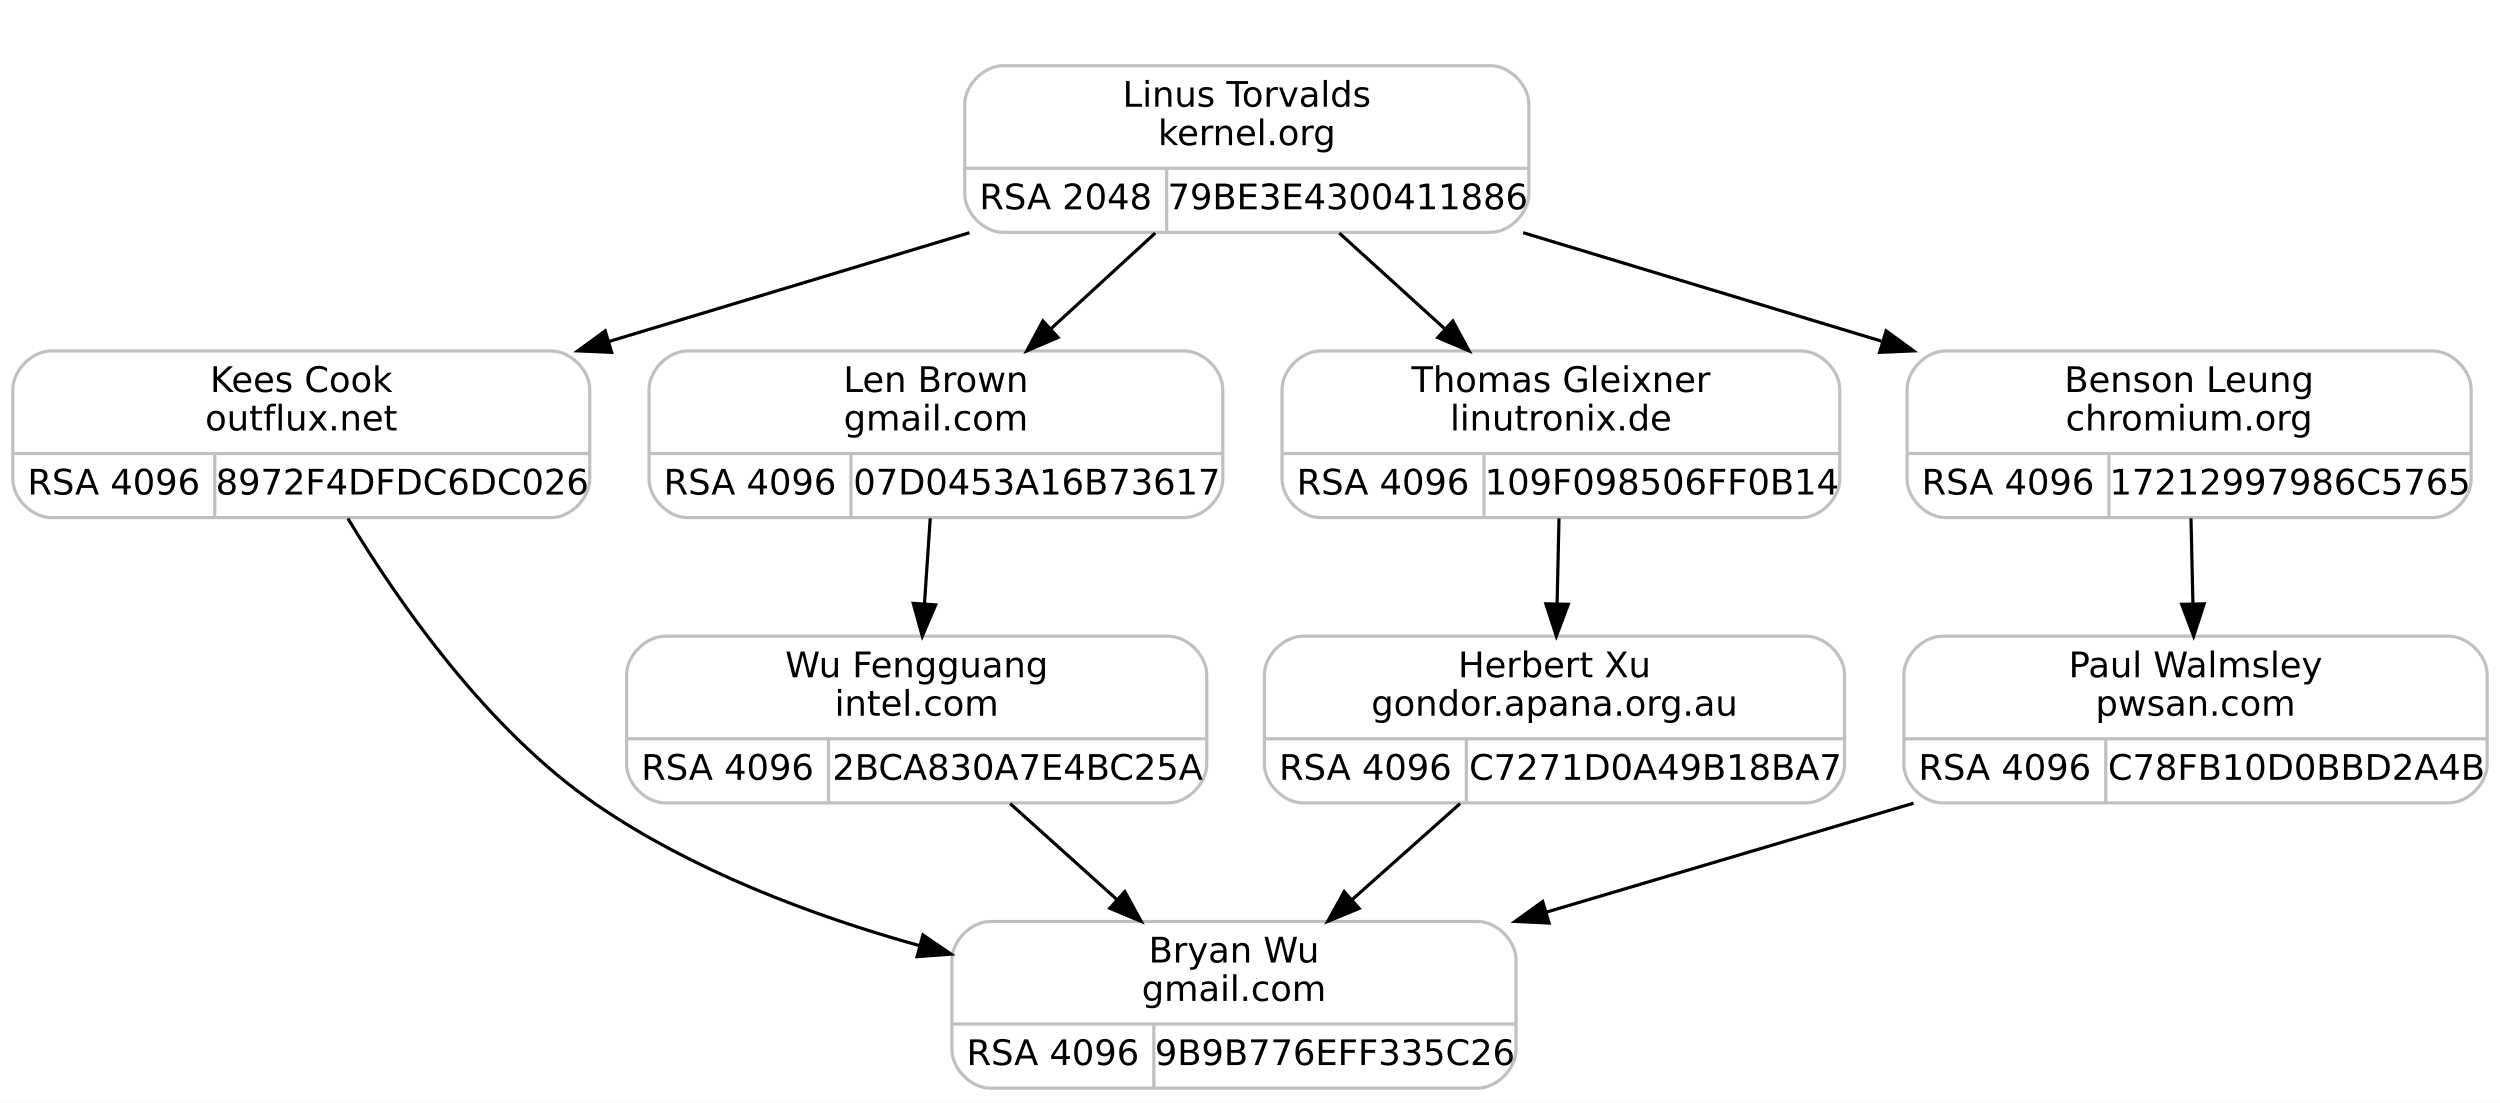
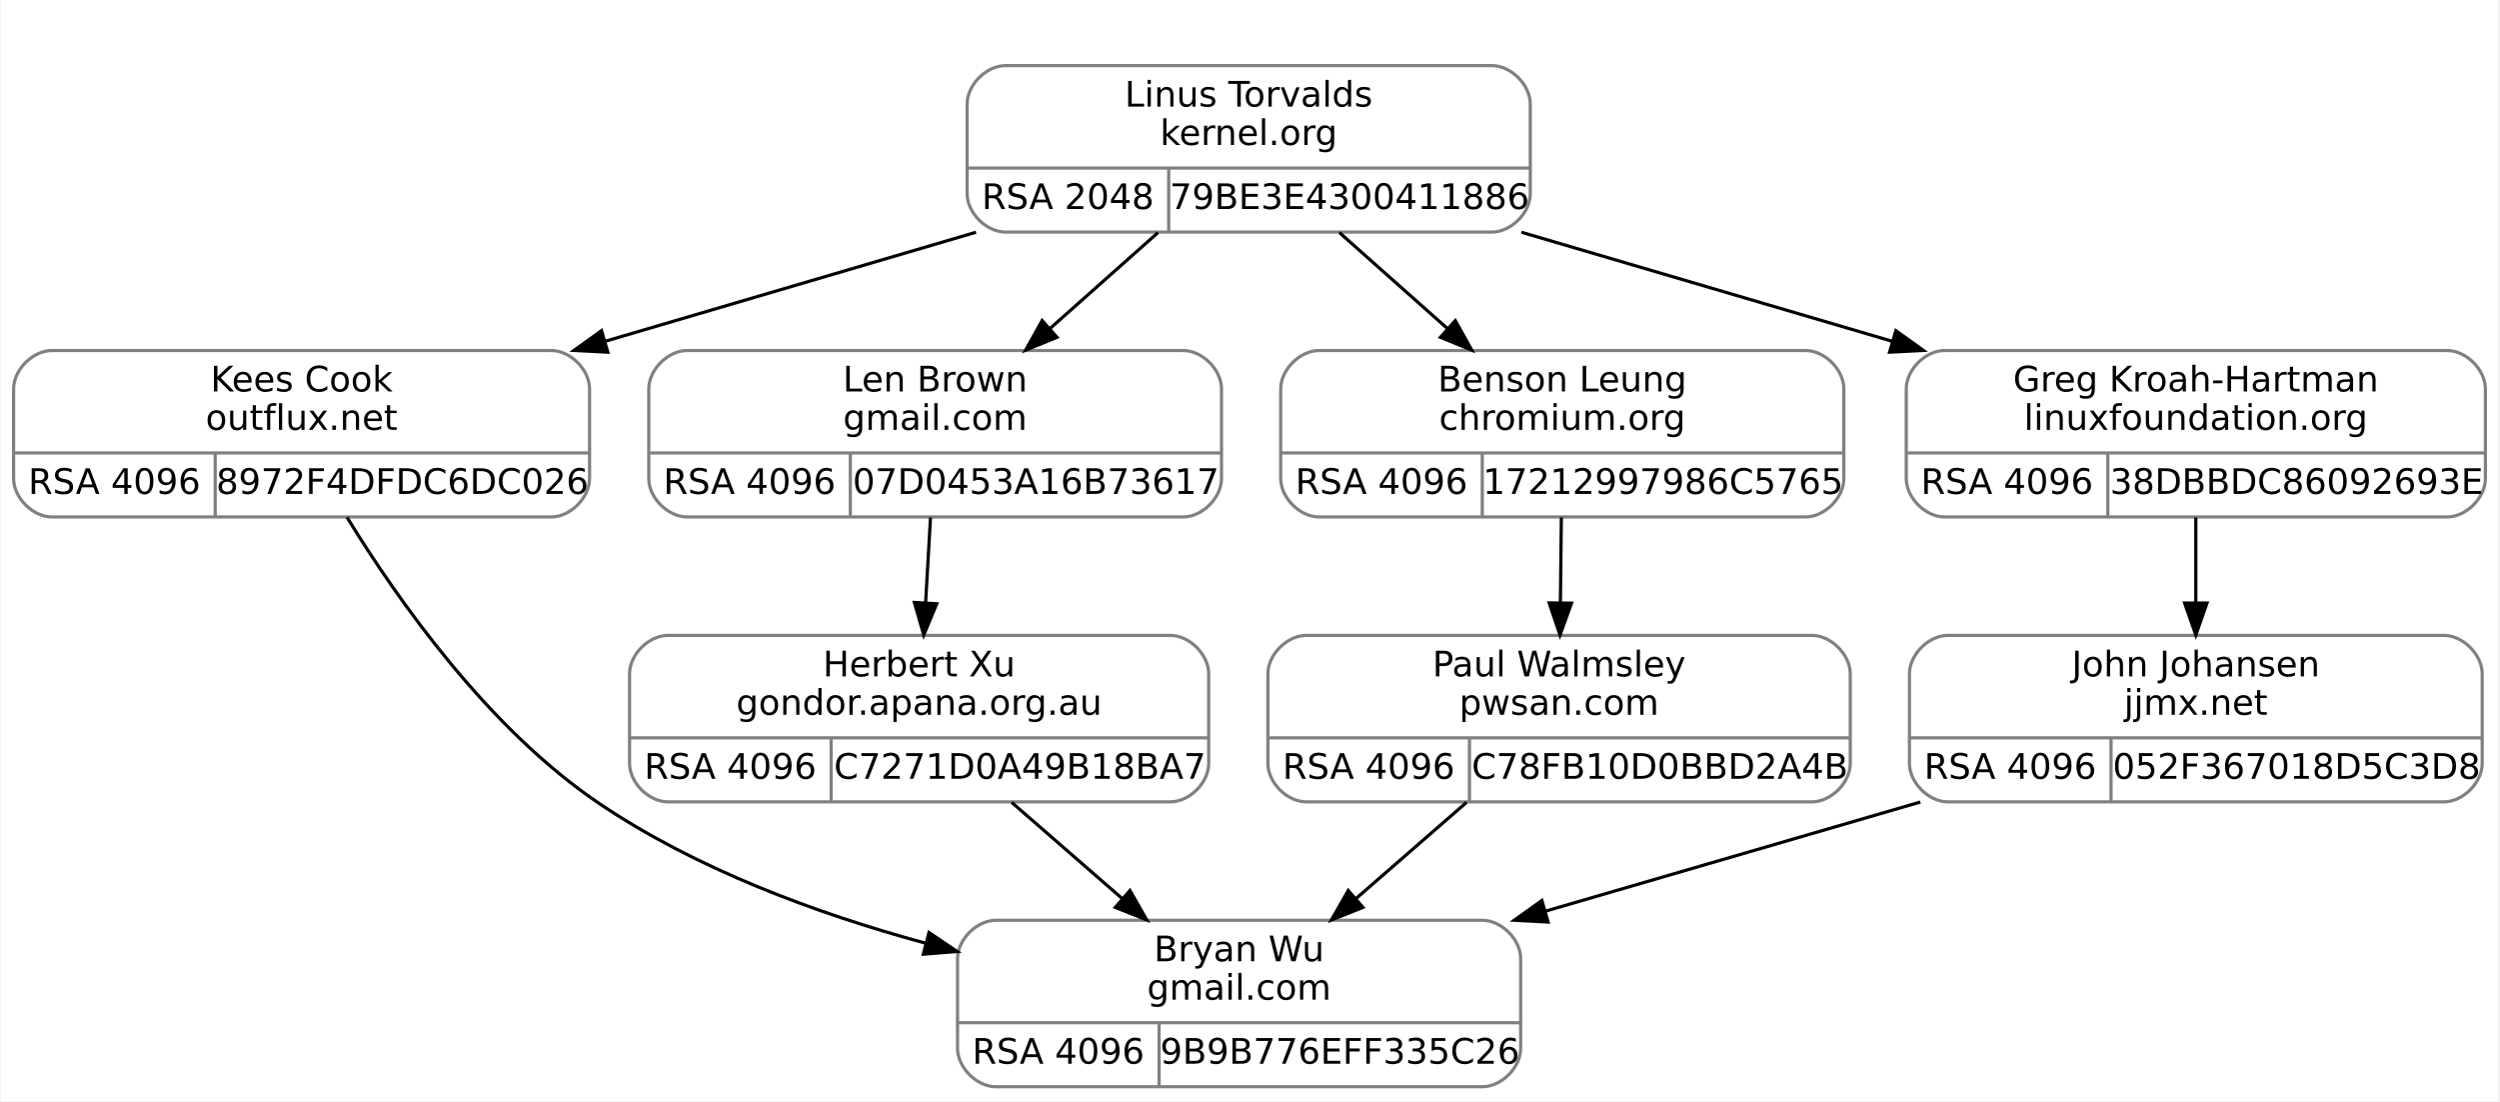
- <svg xmlns="http://www.w3.org/2000/svg" width="780pt" height="344pt" viewBox="0.00 0.00 780.00 344.00">
+ <svg xmlns="http://www.w3.org/2000/svg" width="781pt" height="344pt" viewBox="0.00 0.00 780.50 344.00">
  <g id="graph0" class="graph" transform="scale(1 1) rotate(0) translate(4 340)">
-     <polygon fill="#ffffff" stroke="transparent" points="-4,4 -4,-340 776,-340 776,4 -4,4" />
+     <polygon fill="white" stroke="transparent" points="-4,4 -4,-340 776.5,-340 776.5,4 -4,4" />
    <g id="clust1" class="cluster">
-       <polygon fill="none" stroke="#ffffff" points="289,-259 289,-328 481,-328 481,-259 289,-259" />
+       <polygon fill="none" stroke="white" points="290,-259 290,-328 482,-328 482,-259 290,-259" />
    </g>
    <g id="node1" class="node">
-       <path fill="none" stroke="#c0c0c0" d="M12,-178.5C12,-178.5 168,-178.5 168,-178.5 174,-178.5 180,-184.5 180,-190.5 180,-190.5 180,-218.5 180,-218.5 180,-224.5 174,-230.5 168,-230.5 168,-230.5 12,-230.5 12,-230.5 6,-230.5 0,-224.5 0,-218.5 0,-218.5 0,-190.5 0,-190.5 0,-184.5 6,-178.5 12,-178.5" />
-       <text text-anchor="middle" x="90" y="-217.7" font-family="droid sans,dejavu sans,helvetica" font-size="11.00" fill="#000000">Kees Cook</text>
-       <text text-anchor="middle" x="90" y="-205.7" font-family="droid sans,dejavu sans,helvetica" font-size="11.00" fill="#000000">outflux.net</text>
-       <polyline fill="none" stroke="#c0c0c0" points="0,-198.5 180,-198.5 " />
-       <text text-anchor="middle" x="31.5" y="-185.7" font-family="droid sans,dejavu sans,helvetica" font-size="11.00" fill="#000000">RSA 4096</text>
-       <polyline fill="none" stroke="#c0c0c0" points="63,-178.5 63,-198.5 " />
-       <text text-anchor="middle" x="121.5" y="-185.7" font-family="droid sans,dejavu sans,helvetica" font-size="11.00" fill="#000000">8972F4DFDC6DC026</text>
+       <path fill="none" stroke="gray" d="M12,-178.5C12,-178.5 168,-178.5 168,-178.5 174,-178.5 180,-184.5 180,-190.5 180,-190.5 180,-218.5 180,-218.5 180,-224.5 174,-230.5 168,-230.5 168,-230.5 12,-230.5 12,-230.5 6,-230.5 0,-224.5 0,-218.5 0,-218.5 0,-190.5 0,-190.5 0,-184.5 6,-178.5 12,-178.5" />
+       <text text-anchor="middle" x="90" y="-217.7" font-family="droid sans,dejavu sans,helvetica" font-size="11.00">Kees Cook</text>
+       <text text-anchor="middle" x="90" y="-205.7" font-family="droid sans,dejavu sans,helvetica" font-size="11.00">outflux.net</text>
+       <polyline fill="none" stroke="gray" points="0,-198.5 180,-198.5 " />
+       <text text-anchor="middle" x="31.5" y="-185.7" font-family="droid sans,dejavu sans,helvetica" font-size="11.00">RSA 4096</text>
+       <polyline fill="none" stroke="gray" points="63,-178.5 63,-198.5 " />
+       <text text-anchor="middle" x="121.5" y="-185.7" font-family="droid sans,dejavu sans,helvetica" font-size="11.00">8972F4DFDC6DC026</text>
    </g>
    <g id="node3" class="node">
-       <path fill="none" stroke="#c0c0c0" d="M305,-.5C305,-.5 457,-.5 457,-.5 463,-.5 469,-6.5 469,-12.5 469,-12.5 469,-40.5 469,-40.5 469,-46.5 463,-52.5 457,-52.5 457,-52.5 305,-52.5 305,-52.5 299,-52.5 293,-46.5 293,-40.5 293,-40.5 293,-12.5 293,-12.5 293,-6.5 299,-.5 305,-.5" />
-       <text text-anchor="middle" x="381" y="-39.7" font-family="droid sans,dejavu sans,helvetica" font-size="11.00" fill="#000000">Bryan Wu</text>
-       <text text-anchor="middle" x="381" y="-27.7" font-family="droid sans,dejavu sans,helvetica" font-size="11.00" fill="#000000">gmail.com</text>
-       <polyline fill="none" stroke="#c0c0c0" points="293,-20.5 469,-20.5 " />
-       <text text-anchor="middle" x="324.5" y="-7.7" font-family="droid sans,dejavu sans,helvetica" font-size="11.00" fill="#000000">RSA 4096</text>
-       <polyline fill="none" stroke="#c0c0c0" points="356,-.5 356,-20.5 " />
-       <text text-anchor="middle" x="412.5" y="-7.7" font-family="droid sans,dejavu sans,helvetica" font-size="11.00" fill="#000000">9B9B776EFF335C26</text>
+       <path fill="none" stroke="gray" d="M307,-0.5C307,-0.5 459,-0.5 459,-0.5 465,-0.5 471,-6.5 471,-12.5 471,-12.5 471,-40.5 471,-40.5 471,-46.5 465,-52.5 459,-52.5 459,-52.5 307,-52.5 307,-52.5 301,-52.5 295,-46.5 295,-40.5 295,-40.5 295,-12.5 295,-12.5 295,-6.5 301,-0.5 307,-0.5" />
+       <text text-anchor="middle" x="383" y="-39.7" font-family="droid sans,dejavu sans,helvetica" font-size="11.00">Bryan Wu</text>
+       <text text-anchor="middle" x="383" y="-27.7" font-family="droid sans,dejavu sans,helvetica" font-size="11.00">gmail.com</text>
+       <polyline fill="none" stroke="gray" points="295,-20.5 471,-20.5 " />
+       <text text-anchor="middle" x="326.5" y="-7.7" font-family="droid sans,dejavu sans,helvetica" font-size="11.00">RSA 4096</text>
+       <polyline fill="none" stroke="gray" points="358,-0.5 358,-20.5 " />
+       <text text-anchor="middle" x="414.5" y="-7.7" font-family="droid sans,dejavu sans,helvetica" font-size="11.00">9B9B776EFF335C26</text>
    </g>
    <g id="edge2" class="edge">
-       <path fill="none" stroke="#000000" d="M104.544,-178.234C120.351,-152.011 147.964,-112.347 182,-89 211.897,-68.492 248.846,-54.465 282.758,-44.987" />
-       <polygon fill="#000000" stroke="#000000" points="283.955,-48.29 292.702,-42.312 282.136,-41.53 283.955,-48.29" />
+       <path fill="none" stroke="black" d="M104.2,-178.39C120.15,-152.38 148.39,-112.35 183,-89 213.29,-68.57 250.64,-54.7 284.84,-45.39" />
+       <polygon fill="black" stroke="black" points="286.08,-48.68 294.87,-42.76 284.31,-41.91 286.08,-48.68" />
    </g>
    <g id="node2" class="node">
-       <path fill="none" stroke="#c0c0c0" d="M309,-267.5C309,-267.5 461,-267.5 461,-267.5 467,-267.5 473,-273.5 473,-279.5 473,-279.5 473,-307.5 473,-307.5 473,-313.5 467,-319.5 461,-319.5 461,-319.5 309,-319.5 309,-319.5 303,-319.5 297,-313.5 297,-307.5 297,-307.5 297,-279.5 297,-279.5 297,-273.5 303,-267.5 309,-267.5" />
-       <text text-anchor="middle" x="385" y="-306.7" font-family="droid sans,dejavu sans,helvetica" font-size="11.00" fill="#000000">Linus Torvalds</text>
-       <text text-anchor="middle" x="385" y="-294.7" font-family="droid sans,dejavu sans,helvetica" font-size="11.00" fill="#000000">kernel.org</text>
-       <polyline fill="none" stroke="#c0c0c0" points="297,-287.5 473,-287.5 " />
-       <text text-anchor="middle" x="328.5" y="-274.7" font-family="droid sans,dejavu sans,helvetica" font-size="11.00" fill="#000000">RSA 2048</text>
-       <polyline fill="none" stroke="#c0c0c0" points="360,-267.5 360,-287.5 " />
-       <text text-anchor="middle" x="416.5" y="-274.7" font-family="droid sans,dejavu sans,helvetica" font-size="11.00" fill="#000000">79BE3E4300411886</text>
+       <path fill="none" stroke="gray" d="M310,-267.5C310,-267.5 462,-267.5 462,-267.5 468,-267.5 474,-273.5 474,-279.5 474,-279.5 474,-307.5 474,-307.5 474,-313.5 468,-319.5 462,-319.5 462,-319.5 310,-319.5 310,-319.5 304,-319.5 298,-313.5 298,-307.5 298,-307.5 298,-279.5 298,-279.5 298,-273.5 304,-267.5 310,-267.5" />
+       <text text-anchor="middle" x="386" y="-306.7" font-family="droid sans,dejavu sans,helvetica" font-size="11.00">Linus Torvalds</text>
+       <text text-anchor="middle" x="386" y="-294.7" font-family="droid sans,dejavu sans,helvetica" font-size="11.00">kernel.org</text>
+       <polyline fill="none" stroke="gray" points="298,-287.5 474,-287.5 " />
+       <text text-anchor="middle" x="329.5" y="-274.7" font-family="droid sans,dejavu sans,helvetica" font-size="11.00">RSA 2048</text>
+       <polyline fill="none" stroke="gray" points="361,-267.5 361,-287.5 " />
+       <text text-anchor="middle" x="417.5" y="-274.7" font-family="droid sans,dejavu sans,helvetica" font-size="11.00">79BE3E4300411886</text>
    </g>
    <g id="edge1" class="edge">
-       <path fill="none" stroke="#000000" d="M298.483,-267.398C263.135,-256.734 222.114,-244.358 185.858,-233.42" />
-       <polygon fill="#000000" stroke="#000000" points="186.845,-230.062 176.26,-230.524 184.823,-236.763 186.845,-230.062" />
+       <path fill="none" stroke="black" d="M300.78,-267.45C264.57,-256.81 222.19,-244.35 184.98,-233.41" />
+       <polygon fill="black" stroke="black" points="185.71,-229.98 175.13,-230.52 183.74,-236.7 185.71,-229.98" />
    </g>
    <g id="node4" class="node">
-       <path fill="none" stroke="#c0c0c0" d="M210.5,-178.5C210.5,-178.5 365.5,-178.5 365.5,-178.5 371.5,-178.5 377.5,-184.5 377.5,-190.5 377.5,-190.5 377.5,-218.5 377.5,-218.5 377.5,-224.5 371.5,-230.5 365.5,-230.5 365.5,-230.5 210.5,-230.5 210.5,-230.5 204.5,-230.5 198.5,-224.5 198.5,-218.5 198.5,-218.5 198.5,-190.5 198.5,-190.5 198.5,-184.5 204.5,-178.5 210.5,-178.5" />
-       <text text-anchor="middle" x="288" y="-217.7" font-family="droid sans,dejavu sans,helvetica" font-size="11.00" fill="#000000">Len Brown</text>
-       <text text-anchor="middle" x="288" y="-205.7" font-family="droid sans,dejavu sans,helvetica" font-size="11.00" fill="#000000">gmail.com</text>
-       <polyline fill="none" stroke="#c0c0c0" points="198.5,-198.5 377.5,-198.5 " />
-       <text text-anchor="middle" x="230" y="-185.7" font-family="droid sans,dejavu sans,helvetica" font-size="11.00" fill="#000000">RSA 4096</text>
-       <polyline fill="none" stroke="#c0c0c0" points="261.5,-178.5 261.5,-198.5 " />
-       <text text-anchor="middle" x="319.5" y="-185.7" font-family="droid sans,dejavu sans,helvetica" font-size="11.00" fill="#000000">07D0453A16B73617</text>
+       <path fill="none" stroke="gray" d="M210.5,-178.5C210.5,-178.5 365.5,-178.5 365.5,-178.5 371.5,-178.5 377.5,-184.5 377.5,-190.5 377.5,-190.5 377.5,-218.5 377.5,-218.5 377.5,-224.5 371.5,-230.5 365.5,-230.5 365.5,-230.5 210.5,-230.5 210.5,-230.5 204.5,-230.5 198.5,-224.5 198.5,-218.5 198.5,-218.5 198.5,-190.5 198.5,-190.5 198.5,-184.5 204.5,-178.5 210.5,-178.5" />
+       <text text-anchor="middle" x="288" y="-217.7" font-family="droid sans,dejavu sans,helvetica" font-size="11.00">Len Brown</text>
+       <text text-anchor="middle" x="288" y="-205.7" font-family="droid sans,dejavu sans,helvetica" font-size="11.00">gmail.com</text>
+       <polyline fill="none" stroke="gray" points="198.5,-198.5 377.5,-198.5 " />
+       <text text-anchor="middle" x="230" y="-185.7" font-family="droid sans,dejavu sans,helvetica" font-size="11.00">RSA 4096</text>
+       <polyline fill="none" stroke="gray" points="261.5,-178.5 261.5,-198.5 " />
+       <text text-anchor="middle" x="319.5" y="-185.7" font-family="droid sans,dejavu sans,helvetica" font-size="11.00">07D0453A16B73617</text>
    </g>
    <g id="edge3" class="edge">
-       <path fill="none" stroke="#000000" d="M356.421,-267.278C346.258,-257.954 334.683,-247.333 323.98,-237.513" />
-       <polygon fill="#000000" stroke="#000000" points="326.109,-234.716 316.374,-230.534 321.377,-239.874 326.109,-234.716" />
+       <path fill="none" stroke="black" d="M357.65,-267.34C347.09,-257.96 334.96,-247.19 323.81,-237.29" />
+       <polygon fill="black" stroke="black" points="326.08,-234.63 316.28,-230.61 321.44,-239.86 326.08,-234.63" />
    </g>
    <g id="node6" class="node">
-       <path fill="none" stroke="#c0c0c0" d="M408,-178.5C408,-178.5 558,-178.5 558,-178.5 564,-178.5 570,-184.5 570,-190.5 570,-190.5 570,-218.5 570,-218.5 570,-224.5 564,-230.5 558,-230.5 558,-230.5 408,-230.5 408,-230.5 402,-230.5 396,-224.5 396,-218.5 396,-218.5 396,-190.5 396,-190.5 396,-184.5 402,-178.5 408,-178.5" />
-       <text text-anchor="middle" x="483" y="-217.7" font-family="droid sans,dejavu sans,helvetica" font-size="11.00" fill="#000000">Thomas Gleixner</text>
-       <text text-anchor="middle" x="483" y="-205.7" font-family="droid sans,dejavu sans,helvetica" font-size="11.00" fill="#000000">linutronix.de</text>
-       <polyline fill="none" stroke="#c0c0c0" points="396,-198.5 570,-198.5 " />
-       <text text-anchor="middle" x="427.5" y="-185.7" font-family="droid sans,dejavu sans,helvetica" font-size="11.00" fill="#000000">RSA 4096</text>
-       <polyline fill="none" stroke="#c0c0c0" points="459,-178.5 459,-198.5 " />
-       <text text-anchor="middle" x="514.5" y="-185.7" font-family="droid sans,dejavu sans,helvetica" font-size="11.00" fill="#000000">109F098506FF0B14</text>
+       <path fill="none" stroke="gray" d="M408,-178.5C408,-178.5 560,-178.5 560,-178.5 566,-178.5 572,-184.5 572,-190.5 572,-190.5 572,-218.5 572,-218.5 572,-224.5 566,-230.5 560,-230.5 560,-230.5 408,-230.5 408,-230.5 402,-230.5 396,-224.5 396,-218.5 396,-218.5 396,-190.5 396,-190.5 396,-184.5 402,-178.5 408,-178.5" />
+       <text text-anchor="middle" x="484" y="-217.7" font-family="droid sans,dejavu sans,helvetica" font-size="11.00">Benson Leung</text>
+       <text text-anchor="middle" x="484" y="-205.7" font-family="droid sans,dejavu sans,helvetica" font-size="11.00">chromium.org</text>
+       <polyline fill="none" stroke="gray" points="396,-198.5 572,-198.5 " />
+       <text text-anchor="middle" x="427.5" y="-185.7" font-family="droid sans,dejavu sans,helvetica" font-size="11.00">RSA 4096</text>
+       <polyline fill="none" stroke="gray" points="459,-178.5 459,-198.5 " />
+       <text text-anchor="middle" x="515.5" y="-185.7" font-family="droid sans,dejavu sans,helvetica" font-size="11.00">17212997986C5765</text>
    </g>
    <g id="edge6" class="edge">
-       <path fill="none" stroke="#000000" d="M413.873,-267.278C424.141,-257.954 435.836,-247.333 446.649,-237.513" />
-       <polygon fill="#000000" stroke="#000000" points="449.283,-239.848 454.333,-230.534 444.577,-234.666 449.283,-239.848" />
+       <path fill="none" stroke="black" d="M414.35,-267.34C424.91,-257.96 437.04,-247.19 448.19,-237.29" />
+       <polygon fill="black" stroke="black" points="450.56,-239.86 455.72,-230.61 445.92,-234.63 450.56,-239.86" />
    </g>
    <g id="node8" class="node">
-       <path fill="none" stroke="#c0c0c0" d="M603,-178.5C603,-178.5 755,-178.5 755,-178.5 761,-178.5 767,-184.5 767,-190.5 767,-190.5 767,-218.5 767,-218.5 767,-224.5 761,-230.5 755,-230.5 755,-230.5 603,-230.5 603,-230.5 597,-230.5 591,-224.5 591,-218.5 591,-218.5 591,-190.5 591,-190.5 591,-184.5 597,-178.5 603,-178.5" />
-       <text text-anchor="middle" x="679" y="-217.7" font-family="droid sans,dejavu sans,helvetica" font-size="11.00" fill="#000000">Benson Leung</text>
-       <text text-anchor="middle" x="679" y="-205.7" font-family="droid sans,dejavu sans,helvetica" font-size="11.00" fill="#000000">chromium.org</text>
-       <polyline fill="none" stroke="#c0c0c0" points="591,-198.5 767,-198.5 " />
-       <text text-anchor="middle" x="622.5" y="-185.7" font-family="droid sans,dejavu sans,helvetica" font-size="11.00" fill="#000000">RSA 4096</text>
-       <polyline fill="none" stroke="#c0c0c0" points="654,-178.5 654,-198.5 " />
-       <text text-anchor="middle" x="710.5" y="-185.7" font-family="droid sans,dejavu sans,helvetica" font-size="11.00" fill="#000000">17212997986C5765</text>
+       <path fill="none" stroke="gray" d="M603.5,-178.5C603.5,-178.5 760.5,-178.5 760.5,-178.5 766.5,-178.5 772.5,-184.5 772.5,-190.5 772.5,-190.5 772.5,-218.5 772.5,-218.5 772.5,-224.5 766.5,-230.5 760.5,-230.5 760.5,-230.5 603.5,-230.5 603.5,-230.5 597.5,-230.5 591.5,-224.5 591.5,-218.5 591.5,-218.5 591.5,-190.5 591.5,-190.5 591.5,-184.5 597.5,-178.5 603.5,-178.5" />
+       <text text-anchor="middle" x="682" y="-217.7" font-family="droid sans,dejavu sans,helvetica" font-size="11.00">Greg Kroah-Hartman</text>
+       <text text-anchor="middle" x="682" y="-205.7" font-family="droid sans,dejavu sans,helvetica" font-size="11.00">linuxfoundation.org</text>
+       <polyline fill="none" stroke="gray" points="591.5,-198.5 772.5,-198.5 " />
+       <text text-anchor="middle" x="623" y="-185.7" font-family="droid sans,dejavu sans,helvetica" font-size="11.00">RSA 4096</text>
+       <polyline fill="none" stroke="gray" points="654.5,-178.5 654.5,-198.5 " />
+       <text text-anchor="middle" x="713.5" y="-185.7" font-family="droid sans,dejavu sans,helvetica" font-size="11.00">38DBBDC86092693E</text>
    </g>
    <g id="edge9" class="edge">
-       <path fill="none" stroke="#000000" d="M471.223,-267.398C506.302,-256.779 546.986,-244.464 583.005,-233.56" />
-       <polygon fill="#000000" stroke="#000000" points="584.475,-236.772 593.032,-230.524 582.447,-230.072 584.475,-236.772" />
+       <path fill="none" stroke="black" d="M471.22,-267.45C507.43,-256.81 549.81,-244.35 587.02,-233.41" />
+       <polygon fill="black" stroke="black" points="588.26,-236.7 596.87,-230.52 586.29,-229.98 588.26,-236.7" />
    </g>
    <g id="node5" class="node">
-       <path fill="none" stroke="#c0c0c0" d="M203.5,-89.5C203.5,-89.5 360.5,-89.5 360.5,-89.5 366.5,-89.5 372.5,-95.5 372.5,-101.5 372.5,-101.5 372.5,-129.5 372.5,-129.5 372.5,-135.5 366.5,-141.5 360.5,-141.5 360.5,-141.5 203.5,-141.5 203.5,-141.5 197.5,-141.5 191.5,-135.5 191.5,-129.5 191.5,-129.5 191.5,-101.5 191.5,-101.5 191.5,-95.5 197.5,-89.5 203.5,-89.5" />
-       <text text-anchor="middle" x="282" y="-128.7" font-family="droid sans,dejavu sans,helvetica" font-size="11.00" fill="#000000">Wu Fengguang</text>
-       <text text-anchor="middle" x="282" y="-116.7" font-family="droid sans,dejavu sans,helvetica" font-size="11.00" fill="#000000">intel.com</text>
-       <polyline fill="none" stroke="#c0c0c0" points="191.5,-109.5 372.5,-109.5 " />
-       <text text-anchor="middle" x="223" y="-96.7" font-family="droid sans,dejavu sans,helvetica" font-size="11.00" fill="#000000">RSA 4096</text>
-       <polyline fill="none" stroke="#c0c0c0" points="254.5,-89.5 254.5,-109.5 " />
-       <text text-anchor="middle" x="313.5" y="-96.7" font-family="droid sans,dejavu sans,helvetica" font-size="11.00" fill="#000000">2BCA830A7E4BC25A</text>
+       <path fill="none" stroke="gray" d="M204.5,-89.5C204.5,-89.5 361.5,-89.5 361.5,-89.5 367.5,-89.5 373.5,-95.5 373.5,-101.5 373.5,-101.5 373.5,-129.5 373.5,-129.5 373.5,-135.5 367.5,-141.5 361.5,-141.5 361.5,-141.5 204.5,-141.5 204.5,-141.5 198.5,-141.5 192.5,-135.5 192.5,-129.5 192.5,-129.5 192.5,-101.5 192.5,-101.5 192.5,-95.5 198.5,-89.5 204.5,-89.5" />
+       <text text-anchor="middle" x="283" y="-128.7" font-family="droid sans,dejavu sans,helvetica" font-size="11.00">Herbert Xu</text>
+       <text text-anchor="middle" x="283" y="-116.7" font-family="droid sans,dejavu sans,helvetica" font-size="11.00">gondor.apana.org.au</text>
+       <polyline fill="none" stroke="gray" points="192.5,-109.5 373.5,-109.5 " />
+       <text text-anchor="middle" x="224" y="-96.7" font-family="droid sans,dejavu sans,helvetica" font-size="11.00">RSA 4096</text>
+       <polyline fill="none" stroke="gray" points="255.5,-89.5 255.5,-109.5 " />
+       <text text-anchor="middle" x="314.5" y="-96.7" font-family="droid sans,dejavu sans,helvetica" font-size="11.00">C7271D0A49B18BA7</text>
    </g>
    <g id="edge4" class="edge">
-       <path fill="none" stroke="#000000" d="M286.232,-178.278C285.671,-169.95 285.039,-160.587 284.439,-151.684" />
-       <polygon fill="#000000" stroke="#000000" points="287.92,-151.276 283.755,-141.534 280.936,-151.747 287.92,-151.276" />
+       <path fill="none" stroke="black" d="M286.55,-178.34C286.08,-170.04 285.54,-160.65 285.03,-151.75" />
+       <polygon fill="black" stroke="black" points="288.51,-151.39 284.44,-141.61 281.52,-151.79 288.51,-151.39" />
    </g>
    <g id="edge5" class="edge">
-       <path fill="none" stroke="#000000" d="M311.168,-89.278C321.641,-79.863 333.584,-69.126 344.596,-59.227" />
-       <polygon fill="#000000" stroke="#000000" points="346.944,-61.822 352.041,-52.534 342.264,-56.617 346.944,-61.822" />
+       <path fill="none" stroke="black" d="M311.92,-89.34C322.7,-79.96 335.08,-69.19 346.46,-59.29" />
+       <polygon fill="black" stroke="black" points="348.89,-61.81 354.14,-52.61 344.3,-56.53 348.89,-61.81" />
    </g>
    <g id="node7" class="node">
-       <path fill="none" stroke="#c0c0c0" d="M402.5,-89.5C402.5,-89.5 559.5,-89.5 559.5,-89.5 565.5,-89.5 571.5,-95.5 571.5,-101.5 571.5,-101.5 571.5,-129.5 571.5,-129.5 571.5,-135.5 565.5,-141.5 559.5,-141.5 559.5,-141.5 402.5,-141.5 402.5,-141.5 396.5,-141.5 390.5,-135.5 390.5,-129.5 390.5,-129.5 390.5,-101.5 390.5,-101.5 390.5,-95.5 396.5,-89.5 402.5,-89.5" />
-       <text text-anchor="middle" x="481" y="-128.7" font-family="droid sans,dejavu sans,helvetica" font-size="11.00" fill="#000000">Herbert Xu</text>
-       <text text-anchor="middle" x="481" y="-116.7" font-family="droid sans,dejavu sans,helvetica" font-size="11.00" fill="#000000">gondor.apana.org.au</text>
-       <polyline fill="none" stroke="#c0c0c0" points="390.5,-109.5 571.5,-109.5 " />
-       <text text-anchor="middle" x="422" y="-96.7" font-family="droid sans,dejavu sans,helvetica" font-size="11.00" fill="#000000">RSA 4096</text>
-       <polyline fill="none" stroke="#c0c0c0" points="453.5,-89.5 453.5,-109.5 " />
-       <text text-anchor="middle" x="512.5" y="-96.7" font-family="droid sans,dejavu sans,helvetica" font-size="11.00" fill="#000000">C7271D0A49B18BA7</text>
+       <path fill="none" stroke="gray" d="M404,-89.5C404,-89.5 562,-89.5 562,-89.5 568,-89.5 574,-95.5 574,-101.5 574,-101.5 574,-129.5 574,-129.5 574,-135.5 568,-141.5 562,-141.5 562,-141.5 404,-141.5 404,-141.5 398,-141.5 392,-135.5 392,-129.5 392,-129.5 392,-101.5 392,-101.5 392,-95.5 398,-89.5 404,-89.5" />
+       <text text-anchor="middle" x="483" y="-128.7" font-family="droid sans,dejavu sans,helvetica" font-size="11.00">Paul Walmsley</text>
+       <text text-anchor="middle" x="483" y="-116.7" font-family="droid sans,dejavu sans,helvetica" font-size="11.00">pwsan.com</text>
+       <polyline fill="none" stroke="gray" points="392,-109.5 574,-109.5 " />
+       <text text-anchor="middle" x="423.5" y="-96.7" font-family="droid sans,dejavu sans,helvetica" font-size="11.00">RSA 4096</text>
+       <polyline fill="none" stroke="gray" points="455,-89.5 455,-109.5 " />
+       <text text-anchor="middle" x="514.5" y="-96.7" font-family="droid sans,dejavu sans,helvetica" font-size="11.00">C78FB10D0BBD2A4B</text>
    </g>
    <g id="edge7" class="edge">
-       <path fill="none" stroke="#000000" d="M482.411,-178.278C482.224,-169.95 482.013,-160.587 481.813,-151.684" />
-       <polygon fill="#000000" stroke="#000000" points="485.309,-151.453 481.585,-141.534 478.311,-151.61 485.309,-151.453" />
+       <path fill="none" stroke="black" d="M483.71,-178.34C483.62,-170.04 483.51,-160.65 483.41,-151.75" />
+       <polygon fill="black" stroke="black" points="486.9,-151.57 483.29,-141.61 479.9,-151.65 486.9,-151.57" />
    </g>
    <g id="edge8" class="edge">
-       <path fill="none" stroke="#000000" d="M451.538,-89.278C440.959,-79.863 428.895,-69.126 417.772,-59.227" />
-       <polygon fill="#000000" stroke="#000000" points="420.049,-56.568 410.252,-52.534 415.395,-61.797 420.049,-56.568" />
+       <path fill="none" stroke="black" d="M454.08,-89.34C443.3,-79.96 430.92,-69.19 419.54,-59.29" />
+       <polygon fill="black" stroke="black" points="421.7,-56.53 411.86,-52.61 417.11,-61.81 421.7,-56.53" />
    </g>
    <g id="node9" class="node">
-       <path fill="none" stroke="#c0c0c0" d="M602,-89.5C602,-89.5 760,-89.5 760,-89.5 766,-89.5 772,-95.5 772,-101.5 772,-101.5 772,-129.5 772,-129.5 772,-135.5 766,-141.5 760,-141.5 760,-141.5 602,-141.5 602,-141.5 596,-141.5 590,-135.5 590,-129.5 590,-129.5 590,-101.5 590,-101.5 590,-95.5 596,-89.5 602,-89.5" />
-       <text text-anchor="middle" x="681" y="-128.7" font-family="droid sans,dejavu sans,helvetica" font-size="11.00" fill="#000000">Paul Walmsley</text>
-       <text text-anchor="middle" x="681" y="-116.7" font-family="droid sans,dejavu sans,helvetica" font-size="11.00" fill="#000000">pwsan.com</text>
-       <polyline fill="none" stroke="#c0c0c0" points="590,-109.5 772,-109.5 " />
-       <text text-anchor="middle" x="621.5" y="-96.7" font-family="droid sans,dejavu sans,helvetica" font-size="11.00" fill="#000000">RSA 4096</text>
-       <polyline fill="none" stroke="#c0c0c0" points="653,-89.5 653,-109.5 " />
-       <text text-anchor="middle" x="712.5" y="-96.7" font-family="droid sans,dejavu sans,helvetica" font-size="11.00" fill="#000000">C78FB10D0BBD2A4B</text>
+       <path fill="none" stroke="gray" d="M604.5,-89.5C604.5,-89.5 759.5,-89.5 759.5,-89.5 765.5,-89.5 771.5,-95.5 771.5,-101.5 771.5,-101.5 771.5,-129.5 771.5,-129.5 771.5,-135.5 765.5,-141.5 759.5,-141.5 759.5,-141.5 604.5,-141.5 604.5,-141.5 598.5,-141.5 592.5,-135.5 592.5,-129.5 592.5,-129.5 592.5,-101.5 592.5,-101.5 592.5,-95.5 598.5,-89.5 604.5,-89.5" />
+       <text text-anchor="middle" x="682" y="-128.7" font-family="droid sans,dejavu sans,helvetica" font-size="11.00">John Johansen</text>
+       <text text-anchor="middle" x="682" y="-116.7" font-family="droid sans,dejavu sans,helvetica" font-size="11.00">jjmx.net</text>
+       <polyline fill="none" stroke="gray" points="592.5,-109.5 771.5,-109.5 " />
+       <text text-anchor="middle" x="624" y="-96.7" font-family="droid sans,dejavu sans,helvetica" font-size="11.00">RSA 4096</text>
+       <polyline fill="none" stroke="gray" points="655.5,-89.5 655.5,-109.5 " />
+       <text text-anchor="middle" x="713.5" y="-96.7" font-family="droid sans,dejavu sans,helvetica" font-size="11.00">052F367018D5C3D8</text>
    </g>
    <g id="edge10" class="edge">
-       <path fill="none" stroke="#000000" d="M679.589,-178.278C679.776,-169.95 679.987,-160.587 680.187,-151.684" />
-       <polygon fill="#000000" stroke="#000000" points="683.689,-151.61 680.415,-141.534 676.691,-151.453 683.689,-151.61" />
+       <path fill="none" stroke="black" d="M682,-178.34C682,-170.04 682,-160.65 682,-151.75" />
+       <polygon fill="black" stroke="black" points="685.5,-151.61 682,-141.61 678.5,-151.61 685.5,-151.61" />
    </g>
    <g id="edge11" class="edge">
-       <path fill="none" stroke="#000000" d="M593.017,-89.398C557.069,-78.734 515.354,-66.358 478.483,-55.42" />
-       <polygon fill="#000000" stroke="#000000" points="479.305,-52.013 468.722,-52.524 477.314,-58.724 479.305,-52.013" />
+       <path fill="none" stroke="black" d="M595.92,-89.45C559.33,-78.81 516.53,-66.35 478.94,-55.41" />
+       <polygon fill="black" stroke="black" points="479.57,-51.95 468.99,-52.52 477.62,-58.68 479.57,-51.95" />
    </g>
  </g>
</svg>
